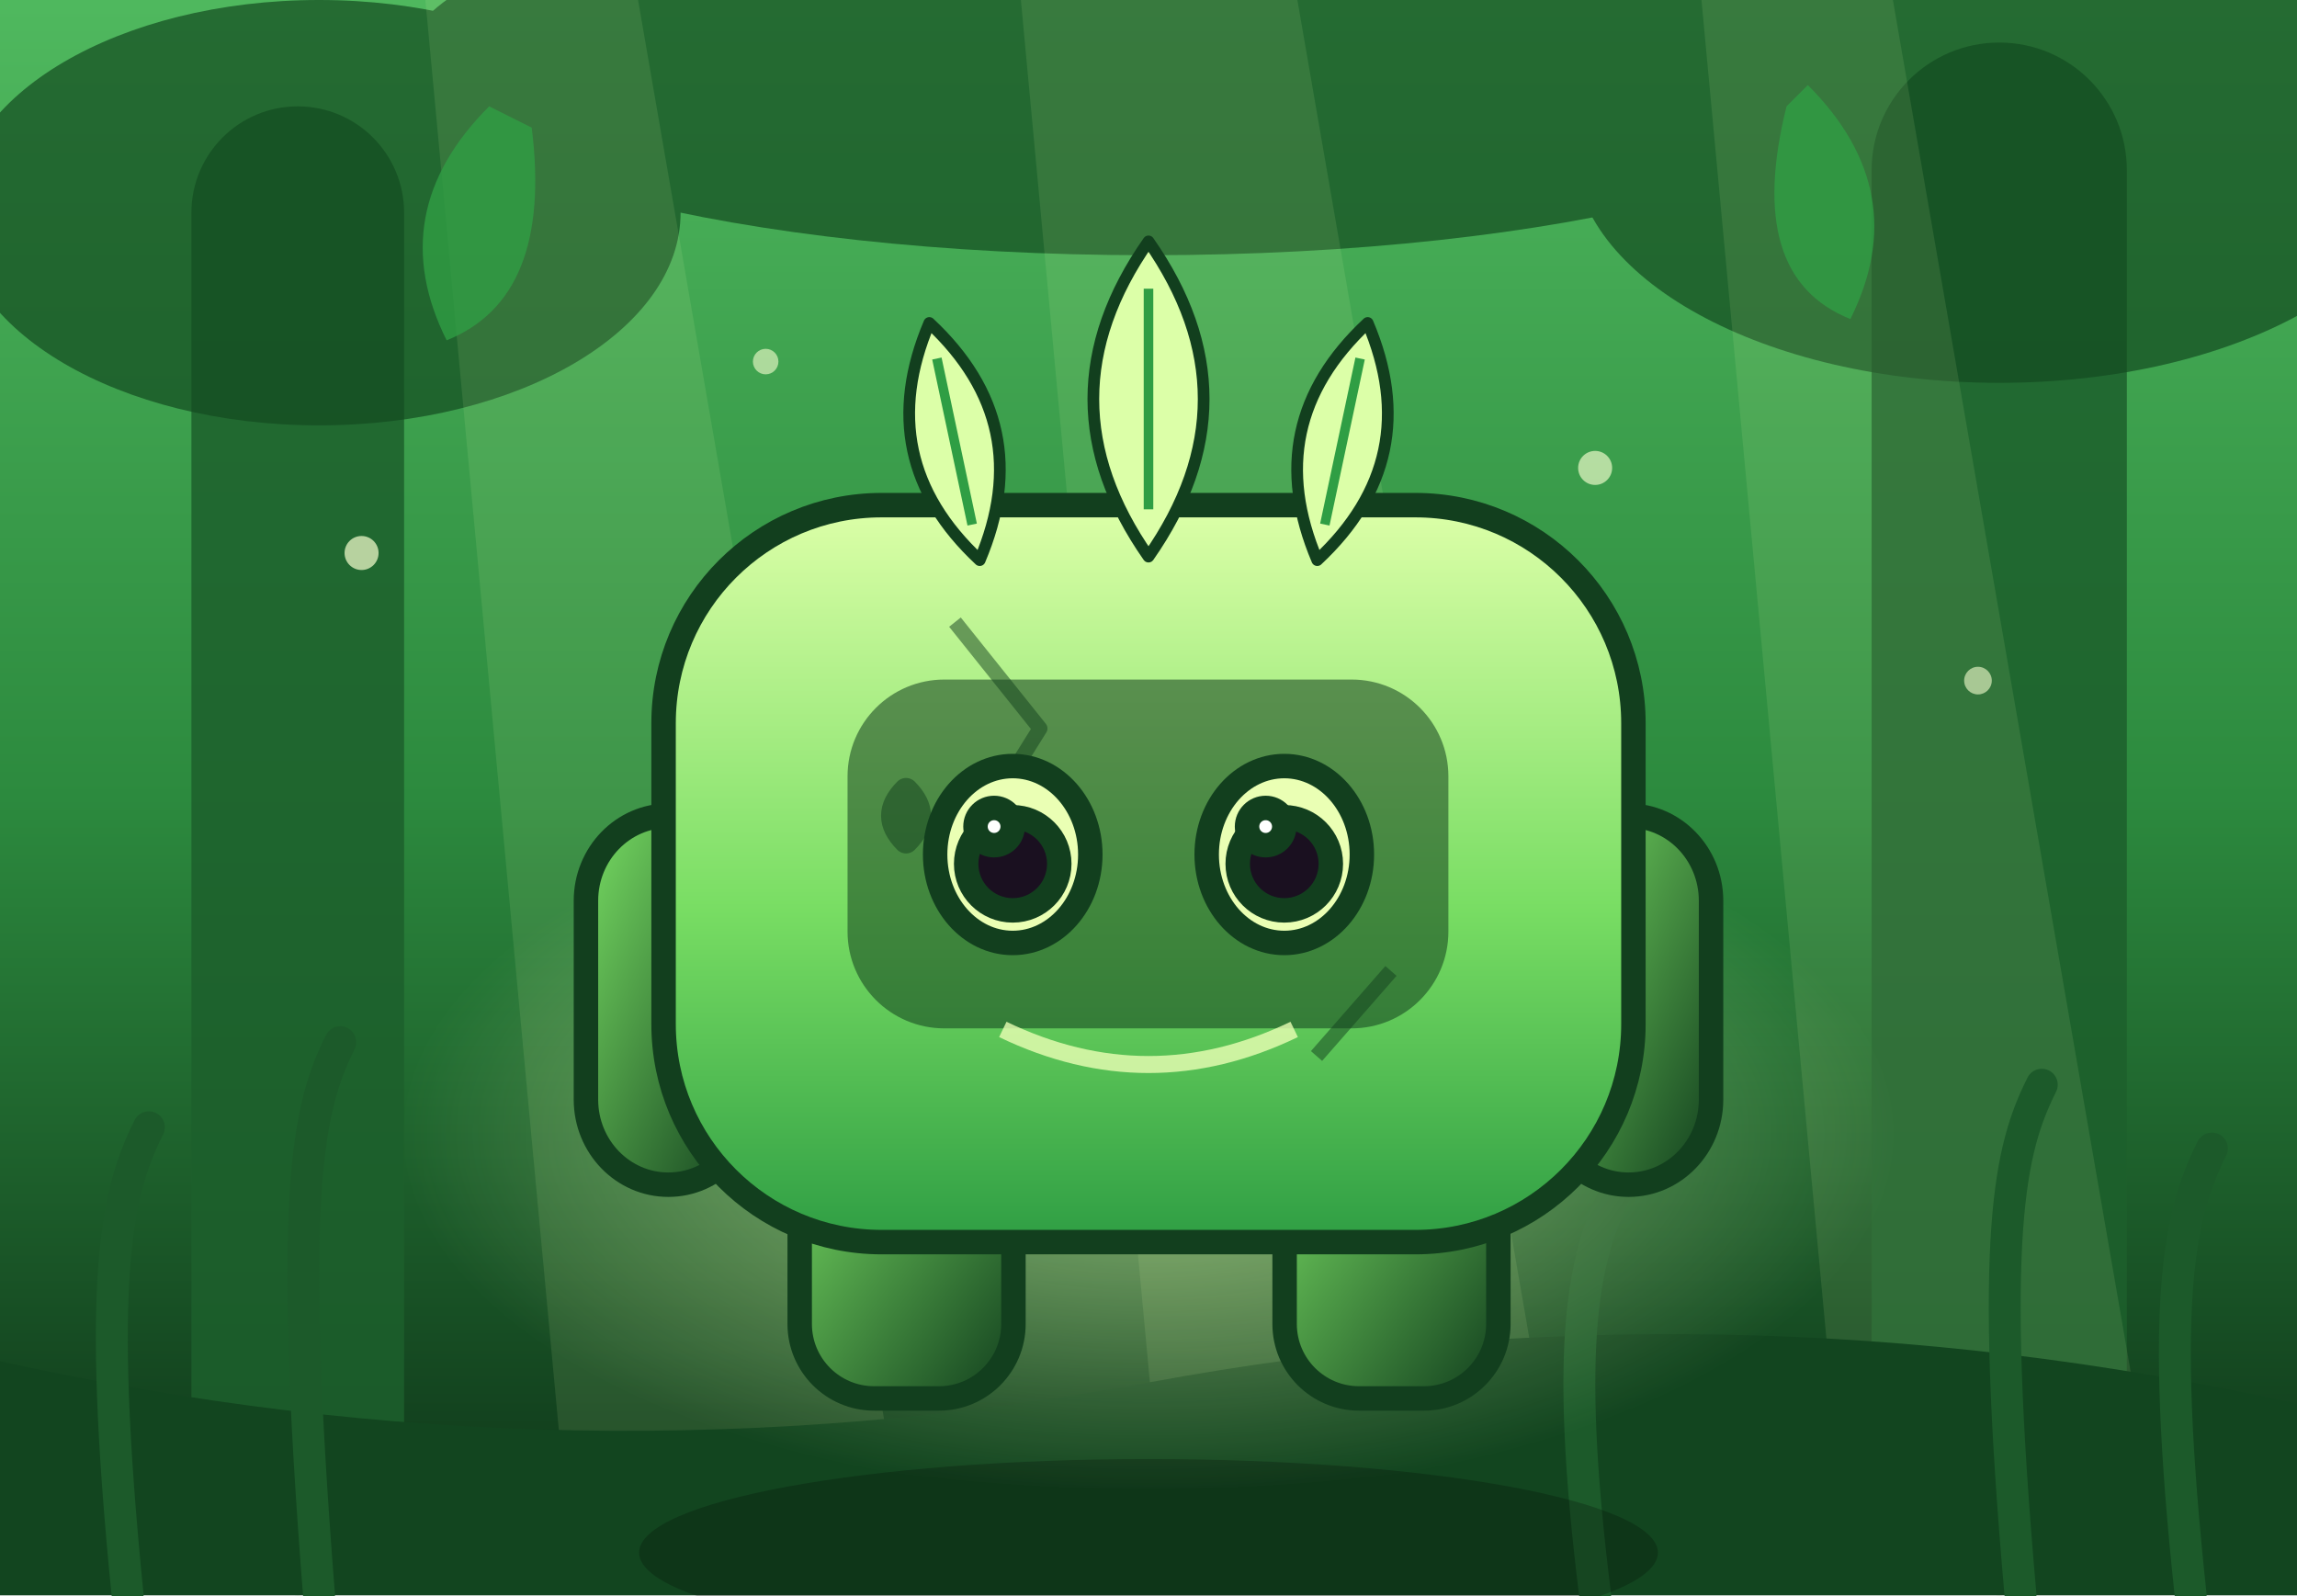
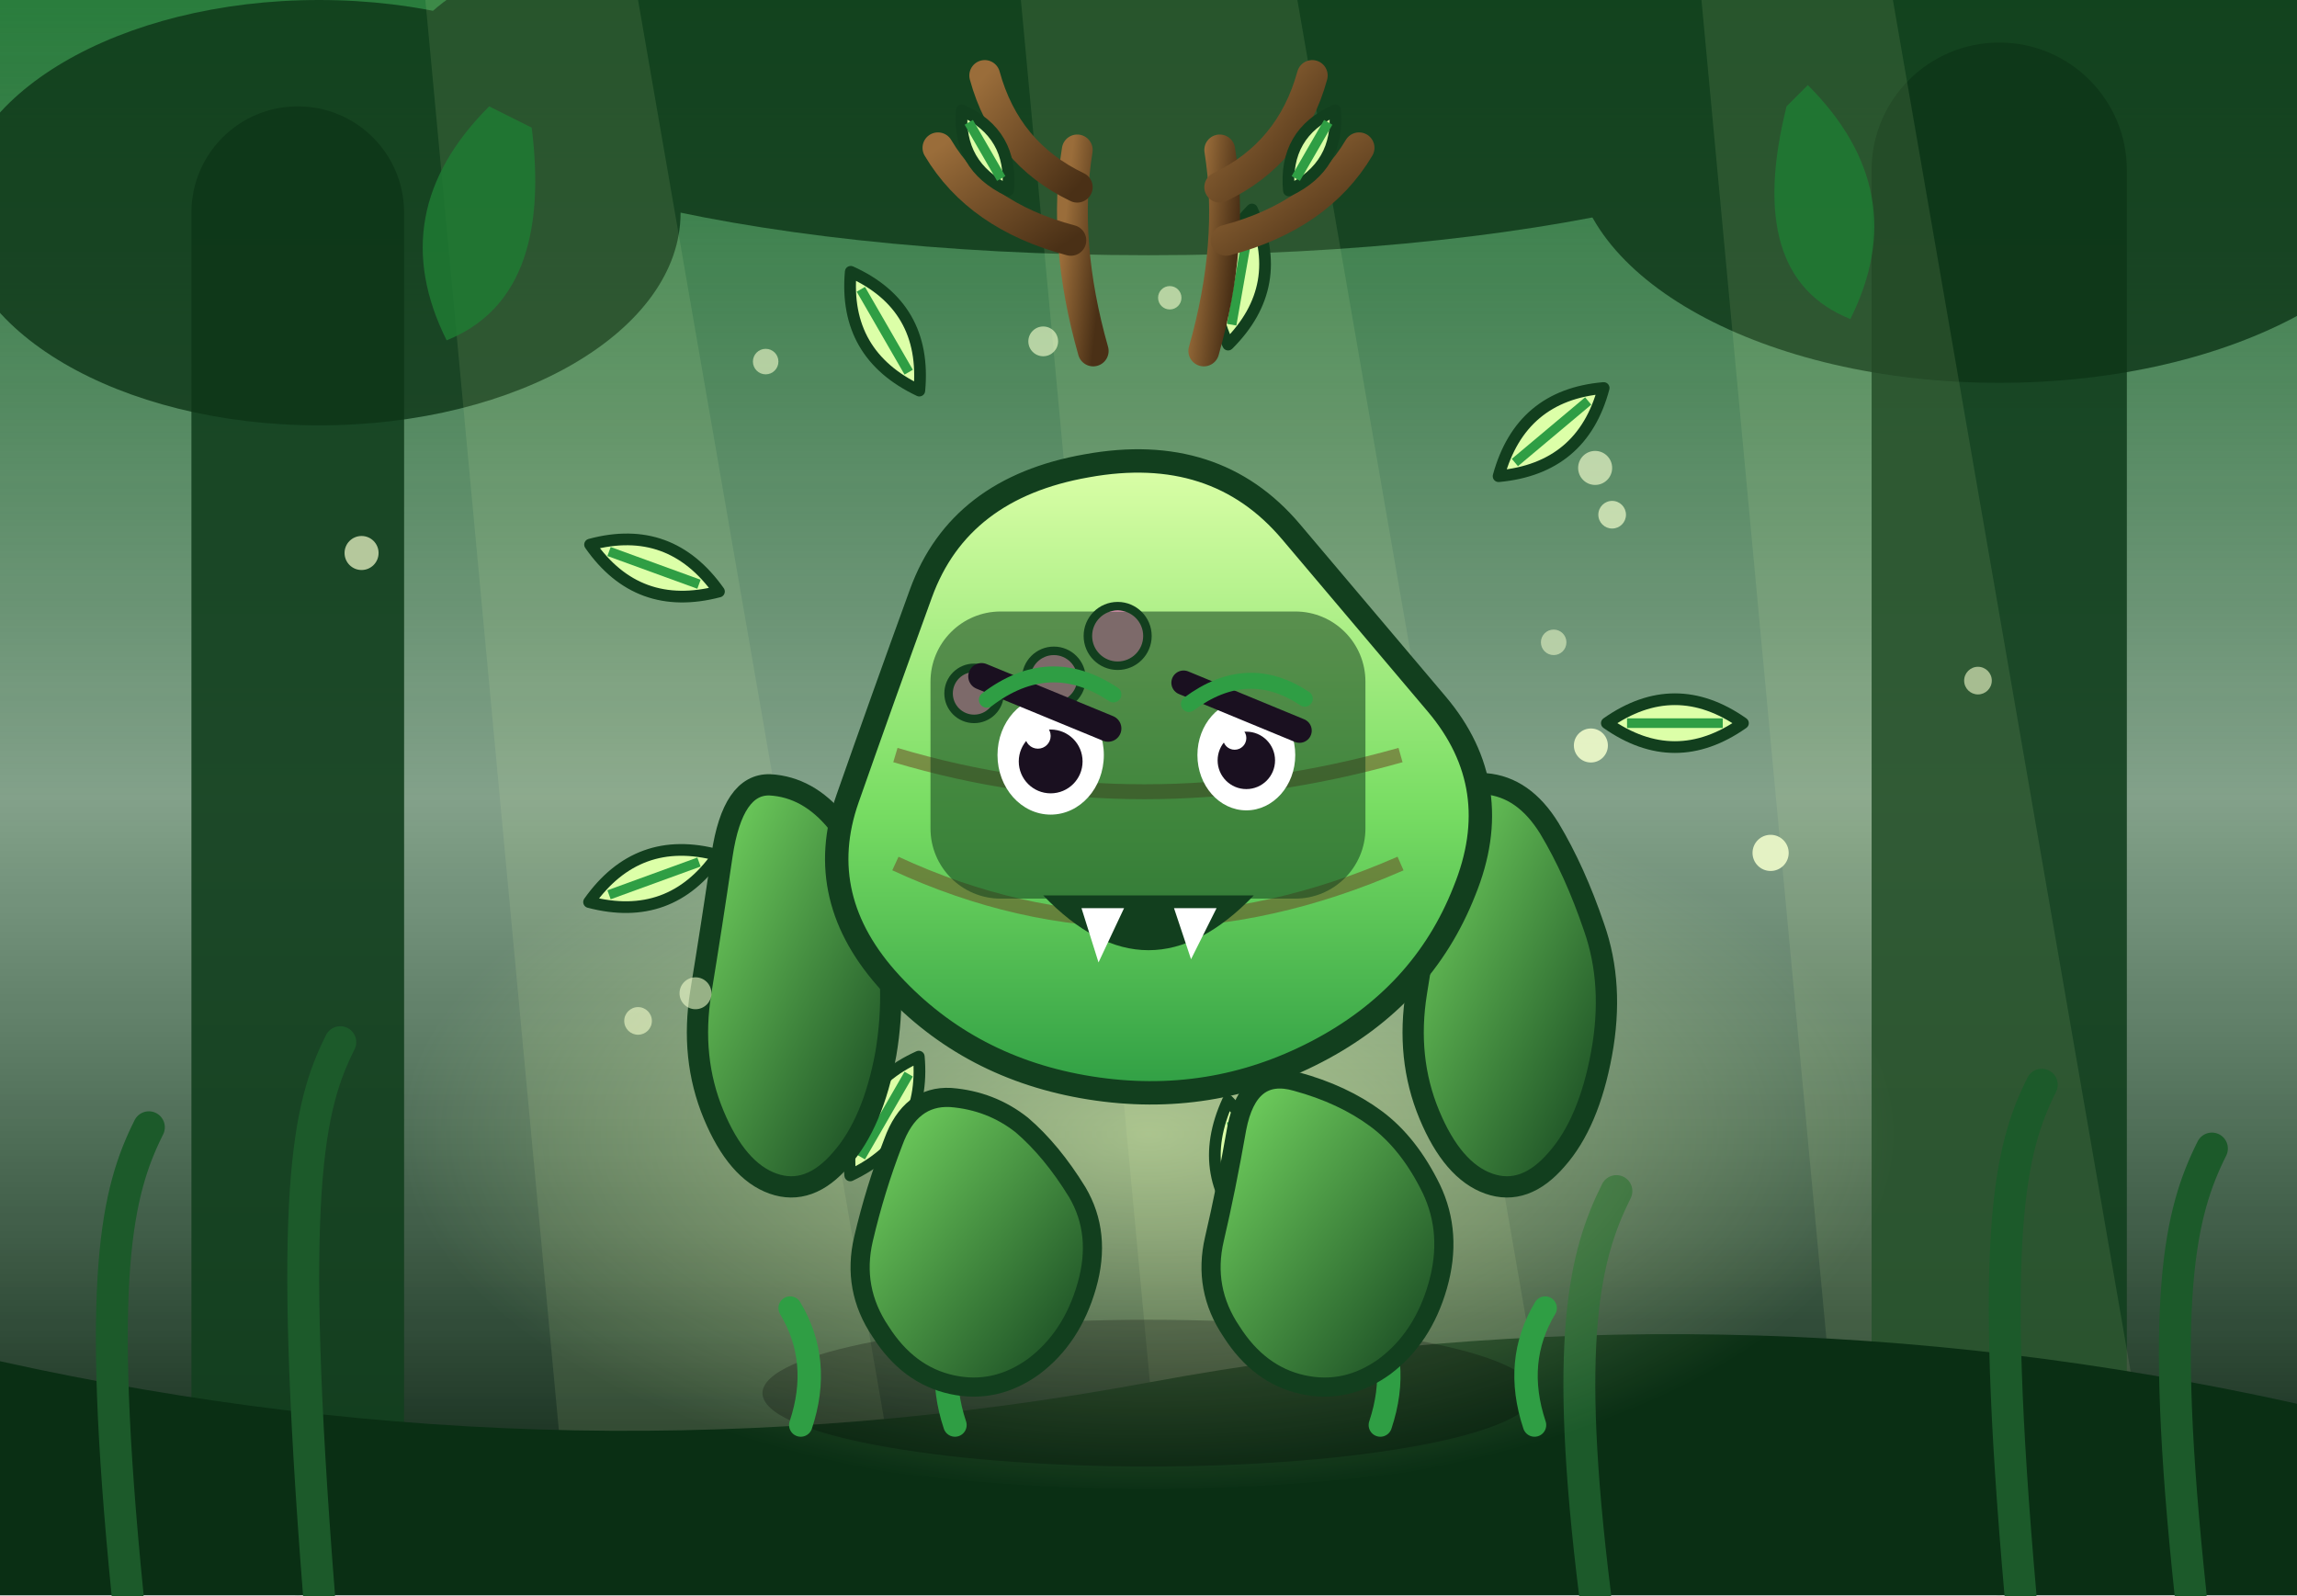
<svg xmlns="http://www.w3.org/2000/svg" viewBox="0 0 216 150">
  <defs>
    <linearGradient id="bodyS3_006" x1="0" y1="0" x2="0" y2="1">
      <stop offset="0%" stop-color="#dcffa8" />
      <stop offset="55%" stop-color="#78dd63" />
      <stop offset="100%" stop-color="#2f9e44" />
    </linearGradient>
    <linearGradient id="body2S3_006" x1="0" y1="0" x2="1" y2="1">
      <stop offset="0%" stop-color="#78dd63" />
      <stop offset="100%" stop-color="#123f1e" />
    </linearGradient>
    <linearGradient id="bellyS3_006" x1="0" y1="0" x2="0" y2="1">
      <stop offset="0%" stop-color="#ffffff" stop-opacity=".92" />
      <stop offset="100%" stop-color="#dcffa8" />
    </linearGradient>
+     <linearGradient id="voidS3_006" x1="0" y1="0" x2="0.3" y2="1">
+       <stop offset="0%" stop-color="#4c2a86" />
+       <stop offset="55%" stop-color="#2a1352" />
+       <stop offset="100%" stop-color="#100628" />
+     </linearGradient>
+     <linearGradient id="metalS3_006" x1="0" y1="0" x2="0" y2="1">
+       <stop offset="0%" stop-color="#c9d2e6" />
+       <stop offset="45%" stop-color="#7d879f" />
+       <stop offset="100%" stop-color="#333a4d" />
+     </linearGradient>
+     <linearGradient id="woodS3_006" x1="0" y1="0" x2="1" y2="1">
+       <stop offset="0%" stop-color="#9a6d3a" />
+       <stop offset="100%" stop-color="#4a3016" />
+     </linearGradient>
    <radialGradient id="stageS3_006" cx="50%" cy="62%" r="55%">
      <stop offset="0%" stop-color="#eaffb4" stop-opacity=".55" />
      <stop offset="70%" stop-color="#eaffb4" stop-opacity="0" />
    </radialGradient>
    <radialGradient id="orbS3_006" cx="42%" cy="38%" r="65%">
      <stop offset="0%" stop-color="#ffffff" stop-opacity=".95" />
      <stop offset="45%" stop-color="#dcffa8" />
      <stop offset="100%" stop-color="#2f9e44" />
    </radialGradient>
+     <radialGradient id="haloS3_006" cx="50%" cy="50%" r="50%">
+       <stop offset="60%" stop-color="#eaffb4" stop-opacity="0" />
+       <stop offset="100%" stop-color="#eaffb4" stop-opacity=".5" />
+     </radialGradient>
+     <linearGradient id="rimS3_006" x1="0" y1="0" x2="1" y2="1">
+       <stop offset="0%" stop-color="#ff9bf5" />
+       <stop offset="100%" stop-color="#eaffb4" stop-opacity=".2" />
+     </linearGradient>
  </defs>
  <defs>
    <linearGradient id="skyS3_006" x1="0" y1="0" x2="0" y2="1">
-       <stop offset="0%" stop-color="#4fb85e" />
-       <stop offset="50%" stop-color="#2c8a3e" />
-       <stop offset="100%" stop-color="#0c2f16" />
+       <stop offset="0%" stop-color="#2a7d3d" />
+       <stop offset="50%" stop-color="#15522480" />
+       <stop offset="100%" stop-color="#06180c" />
    </linearGradient>
  </defs>
  <rect x="0" y="0" width="216" height="150" fill="url(#skyS3_006)" />
-   <g fill="#1c5f2b" opacity=".85">
+   <g fill="#123f1e" opacity=".9">
    <rect x="18" y="10" width="20" height="140" rx="10" />
    <rect x="176" y="4" width="24" height="146" rx="12" />
  </g>
-   <g fill="#134a20" opacity=".7">
+   <g fill="#0d3517" opacity=".8">
    <ellipse cx="30" cy="20" rx="34" ry="20" />
    <ellipse cx="188" cy="14" rx="40" ry="22" />
    <ellipse cx="108" cy="6" rx="70" ry="18" />
  </g>
  <polygon points="40,0 60,0 86,150 54,150" fill="#eaffb0" opacity=".10" />
  <polygon points="96,0 122,0 148,150 110,150" fill="#eaffb0" opacity=".10" />
  <polygon points="160,0 178,0 204,150 174,150" fill="#eaffb0" opacity=".10" />
-   <g fill="#2f9e44" opacity=".8">
+   <g fill="#1f7a33" opacity=".85">
    <path d="M46,10 q-10,10 -4,22 q10,-4 8,-20 Z" />
    <path d="M170,8 q10,10 4,22 q-10,-4 -6,-20 Z" />
  </g>
  <circle cx="34" cy="52" r="1.6" fill="#f6ffcf" opacity="0.7" />
  <circle cx="72" cy="34" r="1.2" fill="#f6ffcf" opacity="0.6" />
  <circle cx="150" cy="44" r="1.6" fill="#f6ffcf" opacity="0.65" />
  <circle cx="186" cy="64" r="1.3" fill="#f6ffcf" opacity="0.6" />
  <circle cx="110" cy="28" r="1.1" fill="#f6ffcf" opacity="0.6" />
  <circle cx="60" cy="96" r="1.3" fill="#f6ffcf" opacity="0.6" />
-   <path d="M0,150 L0,128 Q54,140 108,130 T216,132 L216,150 Z" fill="#12451f" />
+   <path d="M0,150 L0,128 Q54,140 108,130 T216,132 L216,150 Z" fill="#0a2f14" />
  <path d="M12,150 C9,120 11,112 14,106" stroke="#1c5a2a" stroke-width="3" fill="none" stroke-linecap="round" />
  <path d="M30,150 C27,112 29,104 32,98" stroke="#1c5a2a" stroke-width="3" fill="none" stroke-linecap="round" />
  <path d="M190,150 C187,116 189,108 192,102" stroke="#1c5a2a" stroke-width="3" fill="none" stroke-linecap="round" />
  <path d="M206,150 C203,122 205,114 208,108" stroke="#1c5a2a" stroke-width="3" fill="none" stroke-linecap="round" />
  <path d="M150,150 C147,126 149,118 152,112" stroke="#1c5a2a" stroke-width="3" fill="none" stroke-linecap="round" />
  <ellipse cx="108" cy="96" rx="92" ry="44" fill="url(#stageS3_006)" />
-   <ellipse cx="108" cy="146.0" rx="47.9" ry="8.8" fill="#000" opacity=".22" />
-   <g stroke="#123f1e" stroke-width="2.3" stroke-linejoin="round">
-     <rect x="75.2" y="104.1" width="20.1" height="27.4" rx="7" fill="url(#body2S3_006)" />
-     <rect x="120.8" y="104.1" width="20.1" height="27.4" rx="7" fill="url(#body2S3_006)" />
-     <rect x="55.1" y="76.7" width="15.5" height="34.7" rx="8" fill="url(#body2S3_006)" />
-     <rect x="145.4" y="76.7" width="15.5" height="34.7" rx="8" fill="url(#body2S3_006)" />
-     <rect x="62.4" y="47.5" width="91.2" height="69.3" rx="20.5" fill="url(#bodyS3_006)" />
-     <g stroke="#123f1e" stroke-width="1.4" fill="none" opacity=".5">
-       <path d="M89.8,58.5 l8,10 l-5,8" />
-       <path d="M130.8,91.3 l-7,8" />
-     </g>
-     <path d="M85.2,74.304 Q87.6,76.704 85.2,79.104 Q82.8,76.704 85.2,74.304 Z" fill="#123f1e" opacity=".5" />
-     <rect x="79.7" y="63.9" width="56.5" height="32.8" rx="9.1" fill="#123f1e" opacity=".55" stroke="none" />
-     <ellipse cx="95.232" cy="80.352" rx="7.296" ry="8.317" fill="#eaffb4" />
-     <circle cx="95.232" cy="81.228" r="4.378" fill="#1a1020" />
-     <circle cx="93.481" cy="77.725" r="1.751" fill="#fff" />
-     <ellipse cx="120.768" cy="80.352" rx="7.296" ry="8.317" fill="#eaffb4" />
-     <circle cx="120.768" cy="81.228" r="4.378" fill="#1a1020" />
-     <circle cx="119.017" cy="77.725" r="1.751" fill="#fff" />
-     <path d="M94.3,96.8 q13.7,6.6 27.4,0" fill="none" stroke="#eaffb4" stroke-width="1.6" opacity=".8" />
+   <ellipse cx="108.0" cy="131.0" rx="36.3" ry="6.9" fill="#000" opacity=".24" />
+   <path d="M75.3,134.0 q2,-6 -1,-11" fill="none" stroke="#2f9e44" stroke-width="2.2" stroke-linecap="round" />
+   <path d="M89.8,134.0 q-2,-6 1,-11" fill="none" stroke="#2f9e44" stroke-width="2.2" stroke-linecap="round" />
+   <path d="M129.8,134.0 q2,-6 -1,-11" fill="none" stroke="#2f9e44" stroke-width="2.2" stroke-linecap="round" />
+   <path d="M144.3,134.0 q-2,-6 1,-11" fill="none" stroke="#2f9e44" stroke-width="2.2" stroke-linecap="round" />
+   <g transform="rotate(90 157.5 68.0)" stroke="#123f1e" stroke-width="1.1" stroke-linejoin="round">
+     <path d="M157.5,61.6 Q162.0,68.0 157.5,74.4 Q153.0,68.0 157.5,61.6 Z" fill="#dcffa8" />
+     <line x1="157.5" y1="63.5" x2="157.5" y2="72.5" stroke="#2f9e44" stroke-width="0.9" />
  </g>
-   <g transform="rotate(-12 89.76 41.52)" stroke="#123f1e" stroke-width="1.1" stroke-linejoin="round">
-     <path d="M89.76,30.12 Q97.74,41.52 89.76,52.92 Q81.78,41.52 89.76,30.12 Z" fill="#dcffa8" />
-     <line x1="89.76" y1="33.54" x2="89.76" y2="49.5" stroke="#2f9e44" stroke-width="0.9" />
+   <g transform="rotate(130 145.9 95.4)" stroke="#123f1e" stroke-width="1.1" stroke-linejoin="round">
+     <path d="M145.9,88.9 Q150.4,95.4 145.9,101.8 Q141.4,95.4 145.9,88.9 Z" fill="#dcffa8" />
+     <line x1="145.9" y1="90.9" x2="145.9" y2="99.9" stroke="#2f9e44" stroke-width="0.9" />
  </g>
-   <g transform="rotate(0 108 37.52)" stroke="#123f1e" stroke-width="1.1" stroke-linejoin="round">
-     <path d="M108,22.7 Q118.374,37.52 108,52.34 Q97.626,37.52 108,22.7 Z" fill="#dcffa8" />
-     <line x1="108" y1="27.146" x2="108" y2="47.894" stroke="#2f9e44" stroke-width="0.9" />
+   <g transform="rotate(170 116.6 109.9)" stroke="#123f1e" stroke-width="1.1" stroke-linejoin="round">
+     <path d="M116.6,103.5 Q121.1,109.9 116.6,116.4 Q112.1,109.9 116.6,103.5 Z" fill="#dcffa8" />
+     <line x1="116.6" y1="105.4" x2="116.6" y2="114.4" stroke="#2f9e44" stroke-width="0.9" />
  </g>
-   <g transform="rotate(12 126.24 41.52)" stroke="#123f1e" stroke-width="1.1" stroke-linejoin="round">
-     <path d="M126.24,30.12 Q134.22,41.52 126.24,52.92 Q118.26,41.52 126.24,30.12 Z" fill="#dcffa8" />
-     <line x1="126.24" y1="33.54" x2="126.24" y2="49.5" stroke="#2f9e44" stroke-width="0.9" />
+   <g transform="rotate(210 83.2 104.9)" stroke="#123f1e" stroke-width="1.1" stroke-linejoin="round">
+     <path d="M83.2,98.4 Q87.8,104.9 83.2,111.3 Q78.7,104.9 83.2,98.4 Z" fill="#dcffa8" />
+     <line x1="83.2" y1="100.4" x2="83.2" y2="109.4" stroke="#2f9e44" stroke-width="0.9" />
  </g>
+   <g transform="rotate(250 61.5 82.6)" stroke="#123f1e" stroke-width="1.1" stroke-linejoin="round">
+     <path d="M61.5,76.1 Q66.0,82.6 61.5,89.0 Q57.0,82.6 61.5,76.1 Z" fill="#dcffa8" />
+     <line x1="61.5" y1="78.1" x2="61.5" y2="87.1" stroke="#2f9e44" stroke-width="0.9" />
+   </g>
+   <g transform="rotate(290 61.5 53.4)" stroke="#123f1e" stroke-width="1.1" stroke-linejoin="round">
+     <path d="M61.5,47.0 Q66.0,53.4 61.5,59.9 Q57.0,53.4 61.5,47.0 Z" fill="#dcffa8" />
+     <line x1="61.5" y1="48.9" x2="61.5" y2="57.9" stroke="#2f9e44" stroke-width="0.9" />
+   </g>
+   <g transform="rotate(330 83.2 31.1)" stroke="#123f1e" stroke-width="1.1" stroke-linejoin="round">
+     <path d="M83.2,24.7 Q87.8,31.1 83.2,37.6 Q78.7,31.1 83.2,24.7 Z" fill="#dcffa8" />
+     <line x1="83.2" y1="26.6" x2="83.2" y2="35.6" stroke="#2f9e44" stroke-width="0.9" />
+   </g>
+   <g transform="rotate(370 116.6 26.1)" stroke="#123f1e" stroke-width="1.1" stroke-linejoin="round">
+     <path d="M116.6,19.6 Q121.1,26.1 116.6,32.5 Q112.1,26.1 116.6,19.6 Z" fill="#dcffa8" />
+     <line x1="116.6" y1="21.6" x2="116.6" y2="30.6" stroke="#2f9e44" stroke-width="0.9" />
+   </g>
+   <g transform="rotate(410 145.9 40.6)" stroke="#123f1e" stroke-width="1.1" stroke-linejoin="round">
+     <path d="M145.9,34.2 Q150.4,40.6 145.9,47.1 Q141.4,40.6 145.9,34.2 Z" fill="#dcffa8" />
+     <line x1="145.9" y1="36.1" x2="145.9" y2="45.1" stroke="#2f9e44" stroke-width="0.9" />
+   </g>
+   <path d="M101.3,112.1 Q103.6,116.0 102.2,120.9 Q100.8,125.8 97.2,128.5 Q93.6,131.1 89.5,130.2 Q85.4,129.3 82.8,125.2 Q80.1,121.2 81.2,116.5 Q82.3,111.8 84.0,107.4 Q85.6,103.0 89.4,103.2 Q93.2,103.5 96.1,105.8 Q98.9,108.2 101.3,112.1 Z" fill="url(#body2S3_006)" stroke="#123f1e" stroke-width="1.8" stroke-linejoin="round" />
+   <path d="M134.6,111.8 Q136.6,116.0 135.2,120.9 Q133.8,125.8 130.2,128.5 Q126.6,131.1 122.5,130.2 Q118.4,129.3 115.8,125.2 Q113.1,121.2 114.2,116.5 Q115.3,111.8 116.3,106.1 Q117.4,100.4 121.9,101.7 Q126.3,102.9 129.4,105.2 Q132.5,107.5 134.6,111.8 Z" fill="url(#body2S3_006)" stroke="#123f1e" stroke-width="1.8" stroke-linejoin="round" />
+   <path d="M82.9,86.6 Q84.4,92.6 83.3,99.1 Q82.1,105.6 79.1,109.0 Q76.1,112.5 72.7,111.3 Q69.3,110.1 67.1,104.8 Q64.9,99.5 65.9,93.3 Q66.9,87.2 67.9,80.4 Q68.9,73.7 72.4,73.8 Q76.0,74.0 78.7,77.3 Q81.4,80.7 82.9,86.6 Z" fill="url(#body2S3_006)" stroke="#123f1e" stroke-width="2.0" stroke-linejoin="round" />
+   <path d="M149.9,87.2 Q151.8,92.6 150.6,99.1 Q149.4,105.6 146.4,109.0 Q143.4,112.5 140.0,111.3 Q136.6,110.1 134.4,104.8 Q132.2,99.5 133.2,93.3 Q134.2,87.2 135.2,80.3 Q136.1,73.4 139.7,73.7 Q143.3,74.0 145.7,77.9 Q148.1,81.9 149.9,87.2 Z" fill="url(#body2S3_006)" stroke="#123f1e" stroke-width="2.0" stroke-linejoin="round" />
+   <path d="M135.1,66.2 Q141.7,74.0 137.7,83.8 Q133.8,93.7 123.8,98.9 Q113.8,104.1 102.5,102.3 Q91.2,100.5 83.8,92.5 Q76.4,84.5 79.7,75.1 Q83.0,65.7 86.6,55.8 Q90.2,45.9 102.2,43.8 Q114.3,41.6 121.4,50.0 Q128.5,58.4 135.1,66.2 Z" fill="url(#bodyS3_006)" stroke="#123f1e" stroke-width="2.2" stroke-linejoin="round" />
+   <path d="M84.2,71.0 q23.1,6.9 47.5,0" fill="none" stroke="#6b4a24" stroke-width="1.4" opacity=".55" />
+   <path d="M84.2,81.2 q23.1,10.7 47.5,0" fill="none" stroke="#6b4a24" stroke-width="1.4" opacity=".55" />
+   <circle cx="91.6" cy="65.2" r="2.4" fill="#ff9ec7" stroke="#123f1e" stroke-width="0.8" />
+   <circle cx="99.1" cy="63.8" r="2.6" fill="#ff9ec7" stroke="#123f1e" stroke-width="0.8" />
+   <circle cx="105.1" cy="59.8" r="2.8" fill="#ff9ec7" stroke="#123f1e" stroke-width="0.8" />
+   <rect x="87.5" y="57.5" width="40.9" height="27.0" rx="6.6" fill="#123f1e" opacity=".55" />
+   <ellipse cx="98.8" cy="71.0" rx="5.0" ry="5.6" fill="#ffffff" />
+   <circle cx="98.8" cy="71.6" r="3.0" fill="#1a1020" />
+   <circle cx="97.6" cy="69.2" r="1.2" fill="#fff" />
+   <path d="M92.3,63.6 L104.2,68.5" stroke="#1a1020" stroke-width="2.5" stroke-linecap="round" />
+   <path d="M92.8,65.8 q5.9,-4.5 11.9,-0.5" fill="none" stroke="#2f9e44" stroke-width="1.5" stroke-linecap="round" />
+   <ellipse cx="117.2" cy="71.0" rx="4.6" ry="5.2" fill="#ffffff" />
+   <circle cx="117.2" cy="71.5" r="2.7" fill="#1a1020" />
+   <circle cx="116.1" cy="69.4" r="1.1" fill="#fff" />
+   <path d="M111.3,64.2 L122.2,68.7" stroke="#1a1020" stroke-width="2.3" stroke-linecap="round" />
+   <path d="M111.8,66.2 q5.5,-4.1 10.9,-0.5" fill="none" stroke="#2f9e44" stroke-width="1.5" stroke-linecap="round" />
+   <path d="M98.1,84.2 q9.9,10.3 19.8,0 Z" fill="#123f1e" />
+   <path d="M101.7,85.4 l1.6,5.1 l2.4,-5.1 Z" fill="#fff" />
+   <path d="M110.4,85.4 l1.6,4.8 l2.4,-4.8 Z" fill="#fff" />
+   <g fill="none" stroke="url(#woodS3_006)" stroke-width="2.9" stroke-linecap="round">
+     <path d="M102.8,33.0 q-2.9,-10.2 -1.5,-18.9" />
+     <path d="M100.7,22.6 q-8.7,-2.3 -12.5,-8.7" />
+     <path d="M101.3,17.6 q-6.7,-3.2 -8.7,-10.5" />
+   </g>
+   <g transform="rotate(-30 92.6 14.1)" stroke="#123f1e" stroke-width="1.1" stroke-linejoin="round">
+     <path d="M92.6,9.8 Q95.7,14.1 92.6,18.5 Q89.6,14.1 92.6,9.8 Z" fill="#dcffa8" />
+     <line x1="92.6" y1="11.1" x2="92.6" y2="17.2" stroke="#2f9e44" stroke-width="0.9" />
+   </g>
+   <g fill="none" stroke="url(#woodS3_006)" stroke-width="2.9" stroke-linecap="round">
+     <path d="M113.2,33.0 q2.9,-10.2 1.5,-18.9" />
+     <path d="M115.3,22.6 q8.7,-2.3 12.5,-8.7" />
+     <path d="M114.7,17.6 q6.7,-3.2 8.7,-10.5" />
+   </g>
+   <g transform="rotate(30 123.4 14.1)" stroke="#123f1e" stroke-width="1.1" stroke-linejoin="round">
+     <path d="M123.4,9.8 Q126.4,14.1 123.4,18.5 Q120.3,14.1 123.4,9.8 Z" fill="#dcffa8" />
+     <line x1="123.4" y1="11.1" x2="123.4" y2="17.2" stroke="#2f9e44" stroke-width="0.9" />
+   </g>
+   <circle cx="149.6" cy="70.1" r="1.6" fill="#f4ffce" opacity="0.86" />
+   <circle cx="166.5" cy="80.2" r="1.7" fill="#f4ffce" opacity="0.87" />
+   <circle cx="98.1" cy="32.1" r="1.4" fill="#f4ffce" opacity="0.63" />
+   <circle cx="151.6" cy="48.4" r="1.3" fill="#f4ffce" opacity="0.69" />
+   <circle cx="65.4" cy="93.4" r="1.5" fill="#f4ffce" opacity="0.59" />
+   <circle cx="146.1" cy="60.4" r="1.2" fill="#f4ffce" opacity="0.54" />
</svg>
